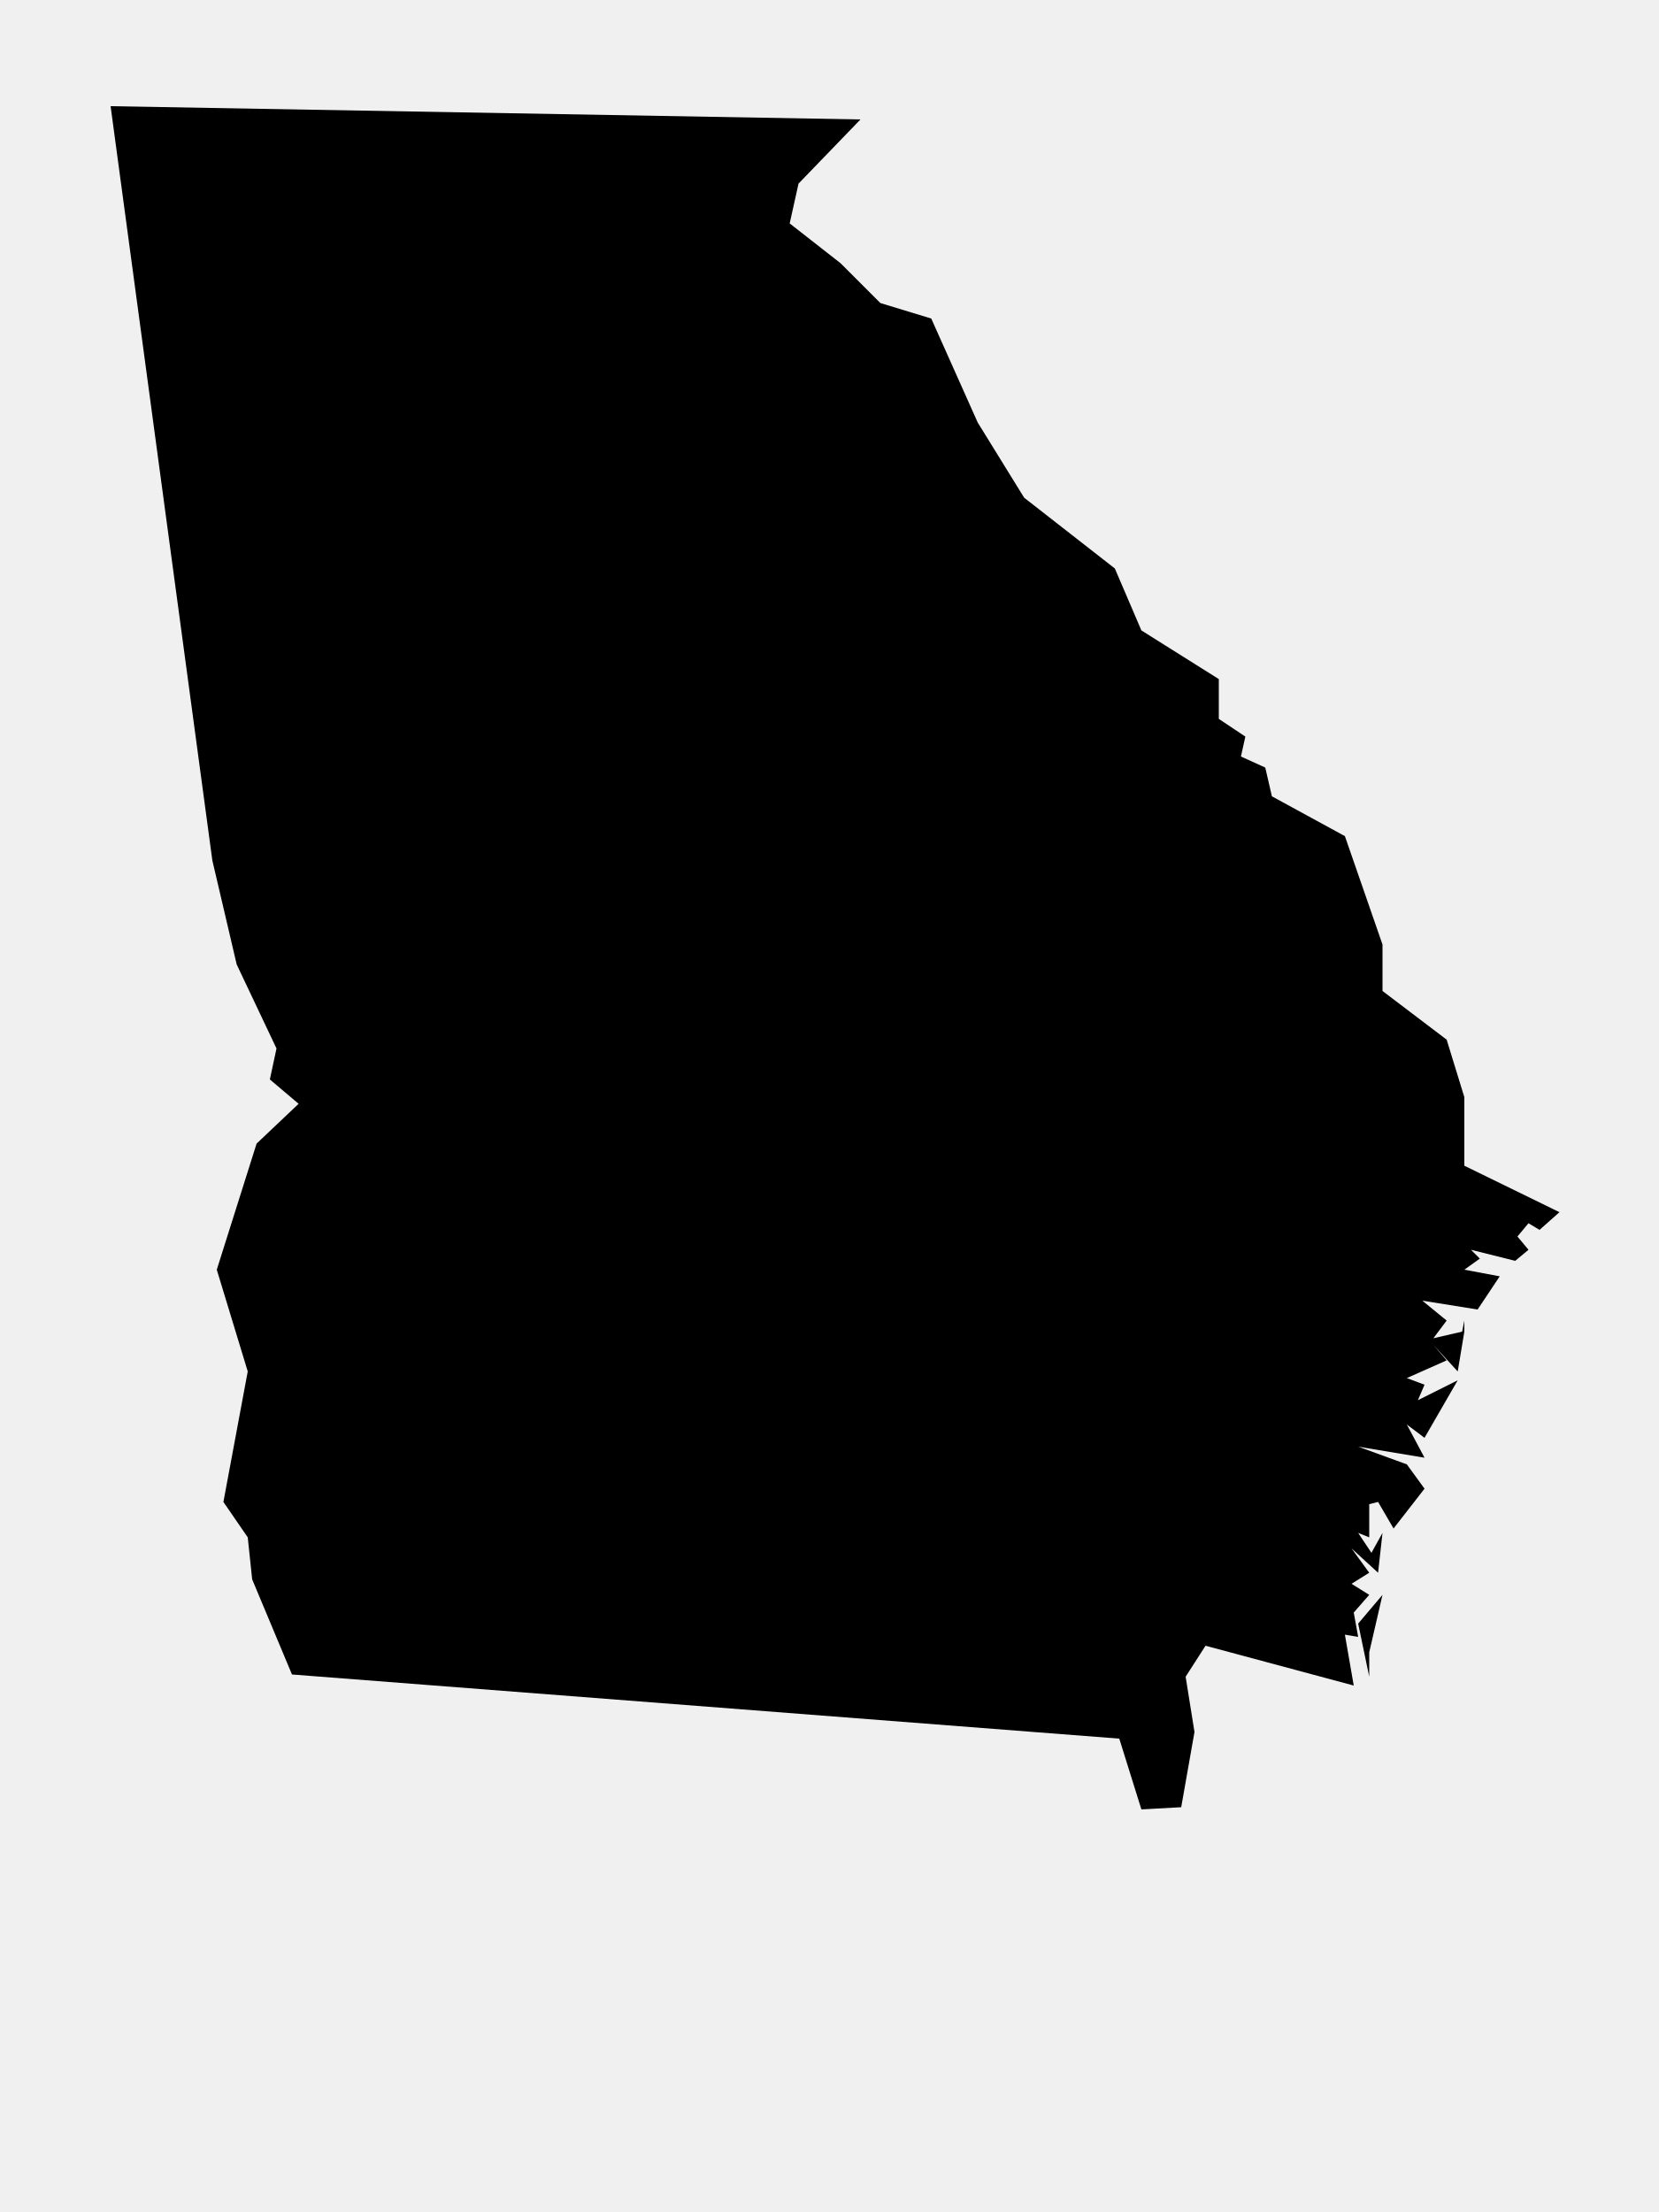
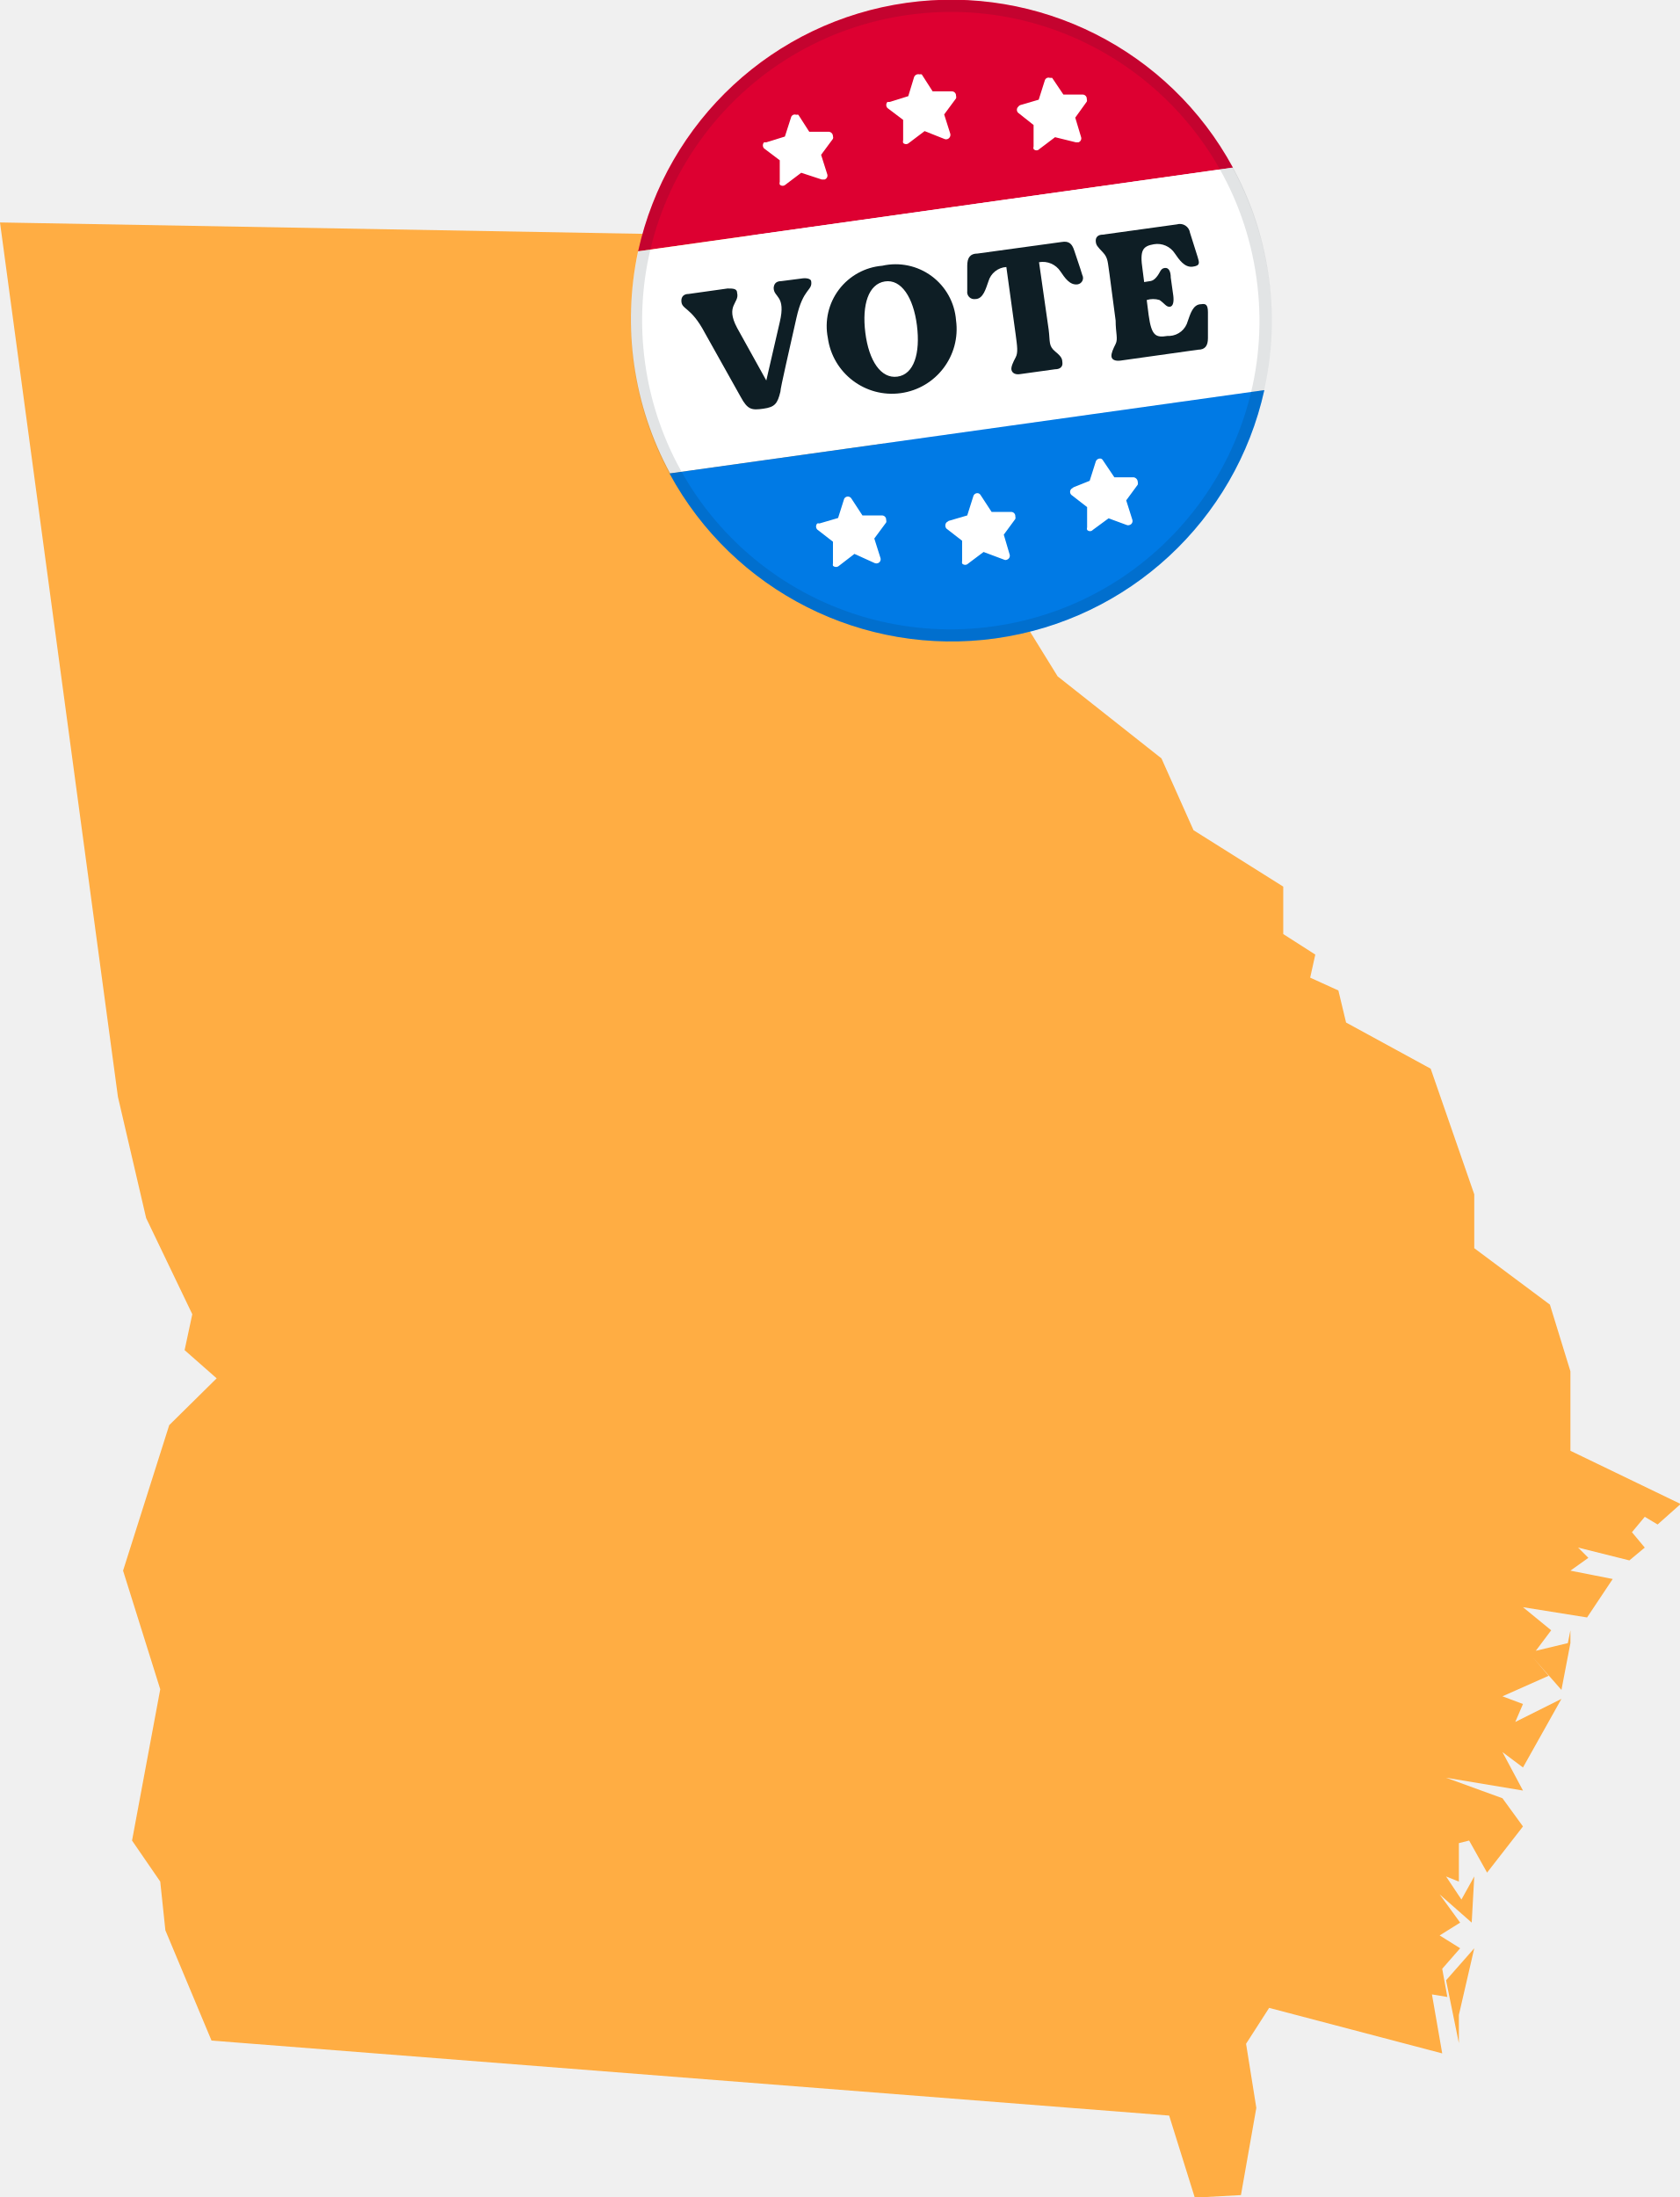
- <svg xmlns="http://www.w3.org/2000/svg" version="1.1" width="60" height="80" viewBox="0 0 60 80">
-   <path d="M49.52 60.64v-0.88l0.48-2.080-0.88 1.040zM10 37.92l-0.24 1.12 1.040 0.88-1.52 1.44-1.44 4.56 1.12 3.68-0.88 4.72 0.88 1.28 0.16 1.52 1.44 3.44 29.92 2.32 0.8 2.56 1.44-0.080 0.48-2.72-0.32-2 0.72-1.12 5.36 1.44-0.32-1.84 0.48 0.080-0.16-0.88 0.56-0.64-0.64-0.4 0.64-0.4-0.64-0.88 0.96 0.88 0.16-1.44-0.4 0.72-0.48-0.72 0.4 0.16v-1.2l0.32-0.080 0.56 0.96 1.12-1.44-0.64-0.88-1.76-0.64 2.4 0.4-0.64-1.2 0.64 0.48 1.2-2.080-1.44 0.72 0.24-0.56-0.64-0.24 1.44-0.64-0.48-0.56 0.88 0.96 0.24-1.44v-0.4l-0.080 0.4-1.040 0.24 0.48-0.64-0.88-0.72 2 0.32 0.8-1.2-1.28-0.24 0.56-0.4-0.32-0.32 1.6 0.4 0.48-0.4-0.4-0.48 0.4-0.48 0.4 0.24 0.72-0.64-3.44-1.68v-2.48l-0.64-2.080-2.32-1.76v-1.68l-1.36-3.92-2.64-1.44-0.24-1.040-0.88-0.4 0.16-0.72-0.96-0.64v-1.44l-2.8-1.76-0.96-2.24-3.28-2.56-1.68-2.72-1.68-3.76-1.84-0.56-1.44-1.44-1.84-1.44 0.32-1.44 2.24-2.32-27.12-0.48 3.68 27.28 0.88 3.76z" />
+ <svg xmlns="http://www.w3.org/2000/svg" id="Layer_1" data-name="Layer 1" viewBox="0 0 52.4 68.54">
+   <defs>
+     <style>.cls-1{fill:#ffad43;}.cls-2{fill:#dd0031;}.cls-3{fill:#fff;}.cls-4{fill:#007ae5;}.cls-5,.cls-6{fill:#0e1e25;}.cls-6{fill-opacity:0.12;fill-rule:evenodd;}</style>
+   </defs>
+   <path class="cls-1" d="M45.52,63.74v-.88L46,60.78l-.88,1ZM6,41l-.24,1.12,1,.88L5.28,44.46,3.84,49,5,52.7l-.88,4.72L5,58.7l.16,1.52,1.44,3.44L36.48,66l.8,2.56,1.44-.08.48-2.72-.32-2,.72-1.12L45,64.06l-.32-1.84.48.08L45,61.42l.56-.64-.64-.4.64-.4-.64-.88,1,.88L46,58.54l-.4.72-.48-.72.4.16V57.5l.32-.08.56,1,1.12-1.44-.64-.88-1.76-.64,2.4.4-.64-1.2.64.48L48.72,53l-1.44.72.24-.56-.64-.24,1.44-.64-.48-.56.88,1L49,51.26v-.4l-.08.4-1,.24.48-.64-.88-.72,2,.32.8-1.2L49,49l.56-.4-.32-.32,1.6.4.48-.4-.4-.48.4-.48.4.24.72-.64L49,45.26V42.78l-.64-2.08L46,38.94V37.26l-1.36-3.92L42,31.9l-.24-1-.88-.4.16-.72-1-.64V27.66l-2.8-1.76-1-2.24L33,21.1l-1.68-2.72-1.68-3.76-1.84-.56L26.4,12.62l-1.84-1.44.32-1.44,2.24-2.32L0,6.94,3.68,34.22,4.56,38Z" />
+   <path class="cls-2" d="M38.47,5.23,19.91,7.84A10,10,0,0,1,38.47,5.23Z" />
+   <path class="cls-3" d="M39.45,12.17a10,10,0,0,0-1-6.94L19.91,7.84a10.08,10.08,0,0,0,1,6.93Z" />
+   <path class="cls-4" d="M39.45,12.17a10,10,0,0,1-18.56,2.6Z" />
+   <path class="cls-3" d="M25,5.39l-.49.37a.13.13,0,0,1-.18,0,.15.15,0,0,1,0-.09V5l-.49-.37a.14.14,0,0,1,0-.19s0,0,.07,0l.58-.18.19-.59a.12.12,0,0,1,.16-.09.18.18,0,0,1,.07,0l.34.53h.61a.14.14,0,0,1,.13.14.11.11,0,0,1,0,.08l-.37.5.19.6a.13.13,0,0,1-.08.17h-.09Z" />
+   <path class="cls-3" d="M28.85,4.09l-.49.37a.13.13,0,0,1-.18,0,.16.16,0,0,1,0-.09l0-.63-.49-.37a.14.14,0,0,1,0-.19s0,0,.07,0l.58-.18.18-.59a.14.14,0,0,1,.17-.09.18.18,0,0,1,.07,0l.34.53h.6a.13.13,0,0,1,.13.14.11.11,0,0,1,0,.08l-.37.5.19.6a.14.14,0,0,1-.09.17.11.11,0,0,1-.08,0Z" />
+   <path class="cls-3" d="M32.92,4.28l-.49.37a.12.12,0,0,1-.18,0,.11.11,0,0,1,0-.08V3.9l-.48-.38a.13.13,0,0,1,0-.19.15.15,0,0,1,.06-.05l.58-.17.19-.6a.12.12,0,0,1,.16-.08s.06,0,.07,0l.35.52h.6a.13.13,0,0,1,.13.14.11.11,0,0,1,0,.08l-.36.5.18.6a.13.13,0,0,1-.08.17h-.08Z" />
+   <path class="cls-3" d="M26.66,17.28l-.48.37a.14.14,0,0,1-.19,0,.19.19,0,0,1,0-.08V16.9l-.49-.38a.14.14,0,0,1,0-.19.18.18,0,0,1,.07,0l.58-.17.19-.6a.13.13,0,0,1,.23,0l.34.52h.61a.13.13,0,0,1,.13.14.11.11,0,0,1,0,.08l-.37.5.19.6a.13.13,0,0,1-.08.17.14.14,0,0,1-.09,0Z" />
+   <path class="cls-3" d="M30.69,17.22l-.48.36a.13.13,0,0,1-.19,0,.19.19,0,0,1,0-.08v-.63l-.49-.38a.15.15,0,0,1,0-.19l.07-.05.58-.17.19-.6a.13.13,0,0,1,.16-.09.13.13,0,0,1,.07.06l.34.52h.61a.13.13,0,0,1,.13.14.13.13,0,0,1,0,.08l-.36.49.18.61a.13.13,0,0,1-.08.17.1.1,0,0,1-.09,0Z" />
+   <path class="cls-3" d="M34.59,16.17l-.49.36a.12.12,0,0,1-.18,0,.13.13,0,0,1,0-.08l0-.63-.49-.38a.13.13,0,0,1,0-.19s0,0,.07-.05L34,15l.19-.6a.14.14,0,0,1,.17-.09.12.12,0,0,1,.06.06l.35.52h.6a.15.15,0,0,1,.13.14.16.16,0,0,1,0,.09l-.36.49.19.6a.13.13,0,0,1-.09.17.11.11,0,0,1-.08,0Z" />
+   <path class="cls-5" d="M25,8.69l-.62.08c-.17,0-.23.09-.24.21,0,.31.39.23.19,1.07l-.42,1.82L23,10.23c-.38-.71.08-.77,0-1.09C23,9,22.87,9,22.7,9l-1.21.17c-.16,0-.23.09-.23.21,0,.29.29.17.73,1l1.12,2c.22.41.35.42.71.37s.44-.16.53-.53c0-.12.29-1.35.5-2.3s.51-.84.46-1.15C25.3,8.7,25.17,8.66,25,8.69Z" />
+   <path class="cls-5" d="M27.53,8.29a1.89,1.89,0,0,0-1.7,2.25,2,2,0,1,0,4-.55A1.89,1.89,0,0,0,27.53,8.29ZM28,11.75c-.51.07-.89-.49-1-1.37s.1-1.52.61-1.6.89.5,1,1.37S28.52,11.68,28,11.75Z" />
+   <path class="cls-5" d="M33.77,8.58c-.07-.24-.18-.54-.25-.76s-.17-.31-.4-.27l-2.62.36c-.23,0-.32.13-.32.38s0,.55,0,.79a.22.22,0,0,0,.25.25c.25,0,.33-.33.41-.55a.62.62,0,0,1,.56-.45l.29,2.1c.05.38.08.57,0,.72s-.15.3-.13.39.11.16.28.13l1.08-.15c.17,0,.24-.09.23-.2s0-.17-.22-.35-.16-.3-.21-.69l-.3-2.1a.66.66,0,0,1,.67.29c.13.19.29.44.54.4A.2.2,0,0,0,33.77,8.58Z" />
+   <path class="cls-5" d="M37.48,9.49c-.26,0-.34.31-.42.53a.62.62,0,0,1-.56.46h-.07c-.37.06-.5,0-.59-.65l-.06-.47a.67.67,0,0,1,.4,0c.16.11.21.22.32.21s.13-.17.11-.34l-.08-.57c0-.17-.05-.32-.19-.3s-.13.14-.26.29-.2.11-.38.15l-.05-.39c-.09-.6,0-.73.35-.79a.65.65,0,0,1,.66.29c.13.19.3.44.55.41s.21-.13.16-.3l-.24-.76A.32.32,0,0,0,36.72,7l-2.31.32c-.16,0-.23.09-.22.21s.05.16.22.34.15.31.21.69L34.81,10c0,.39.08.57,0,.73s-.14.29-.13.39.11.15.28.13l2.42-.34c.22,0,.31-.12.31-.36s0-.56,0-.81S37.61,9.47,37.48,9.49Z" />
+   <path class="cls-6" d="M31,19.54a9.63,9.63,0,1,0-10.87-8.2A9.62,9.62,0,0,0,31,19.54Zm.05.37A10,10,0,1,0,19.78,11.4,10,10,0,0,0,31.07,19.91Z" />
</svg>
